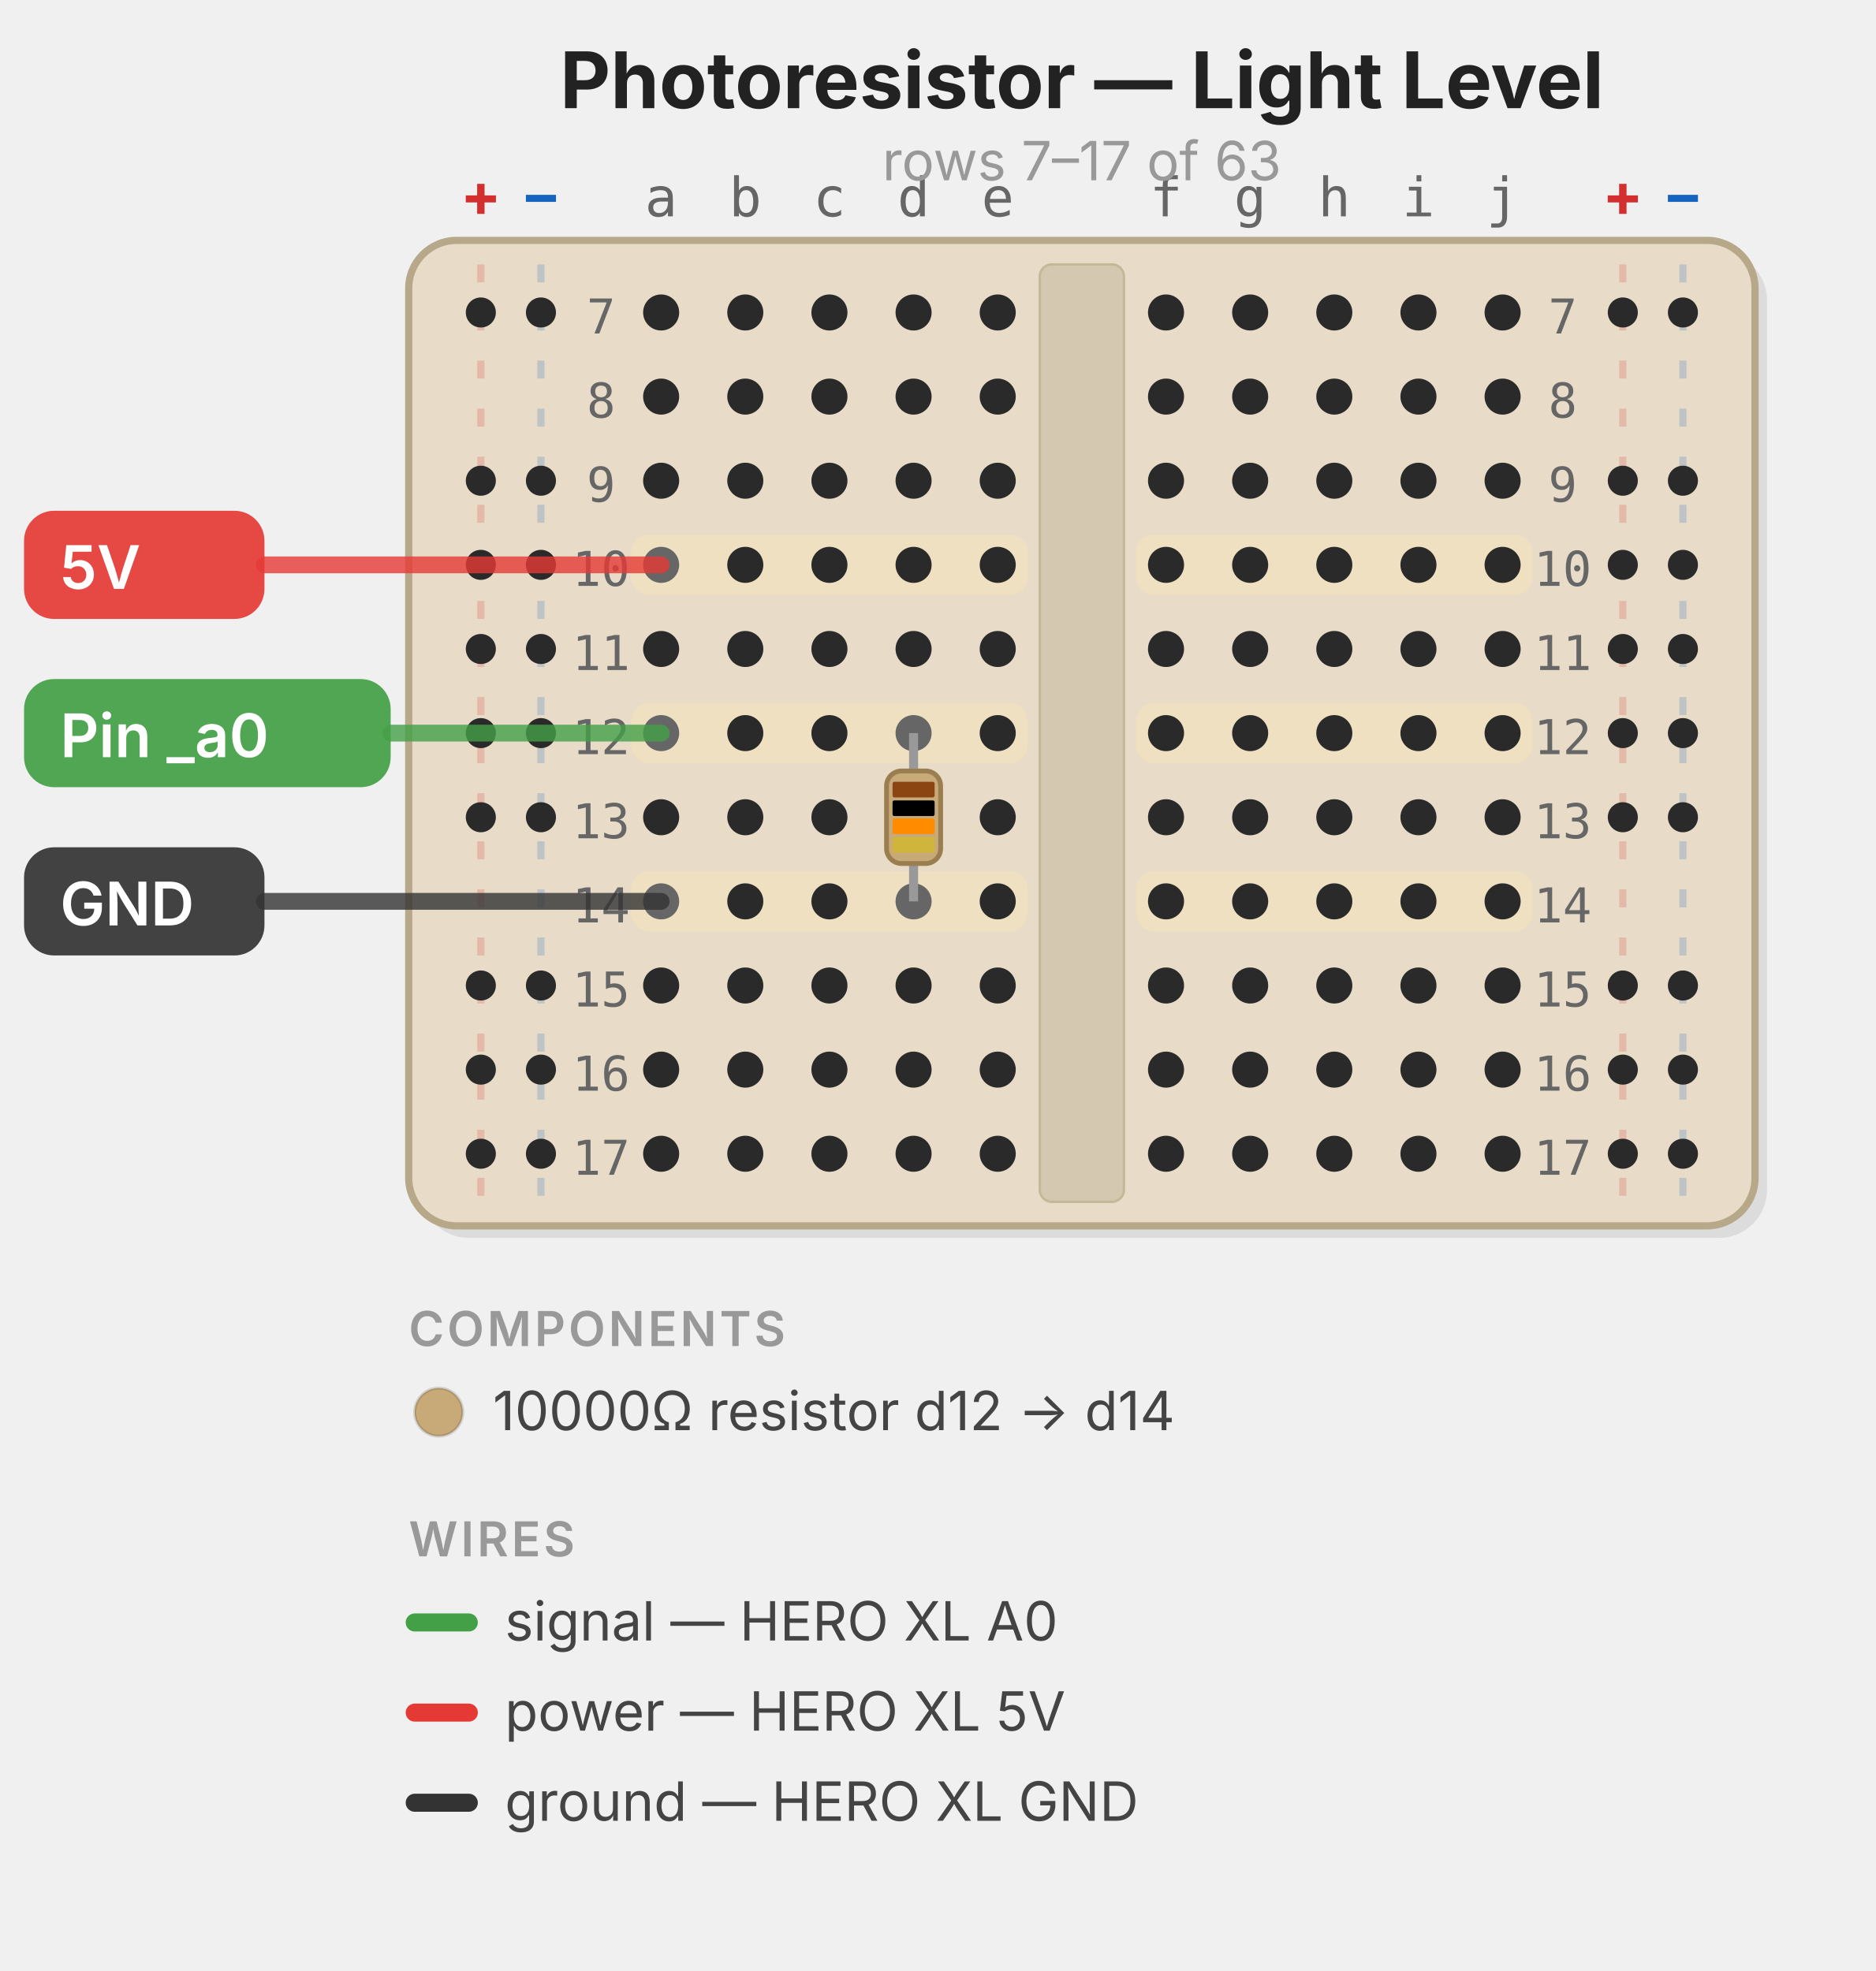
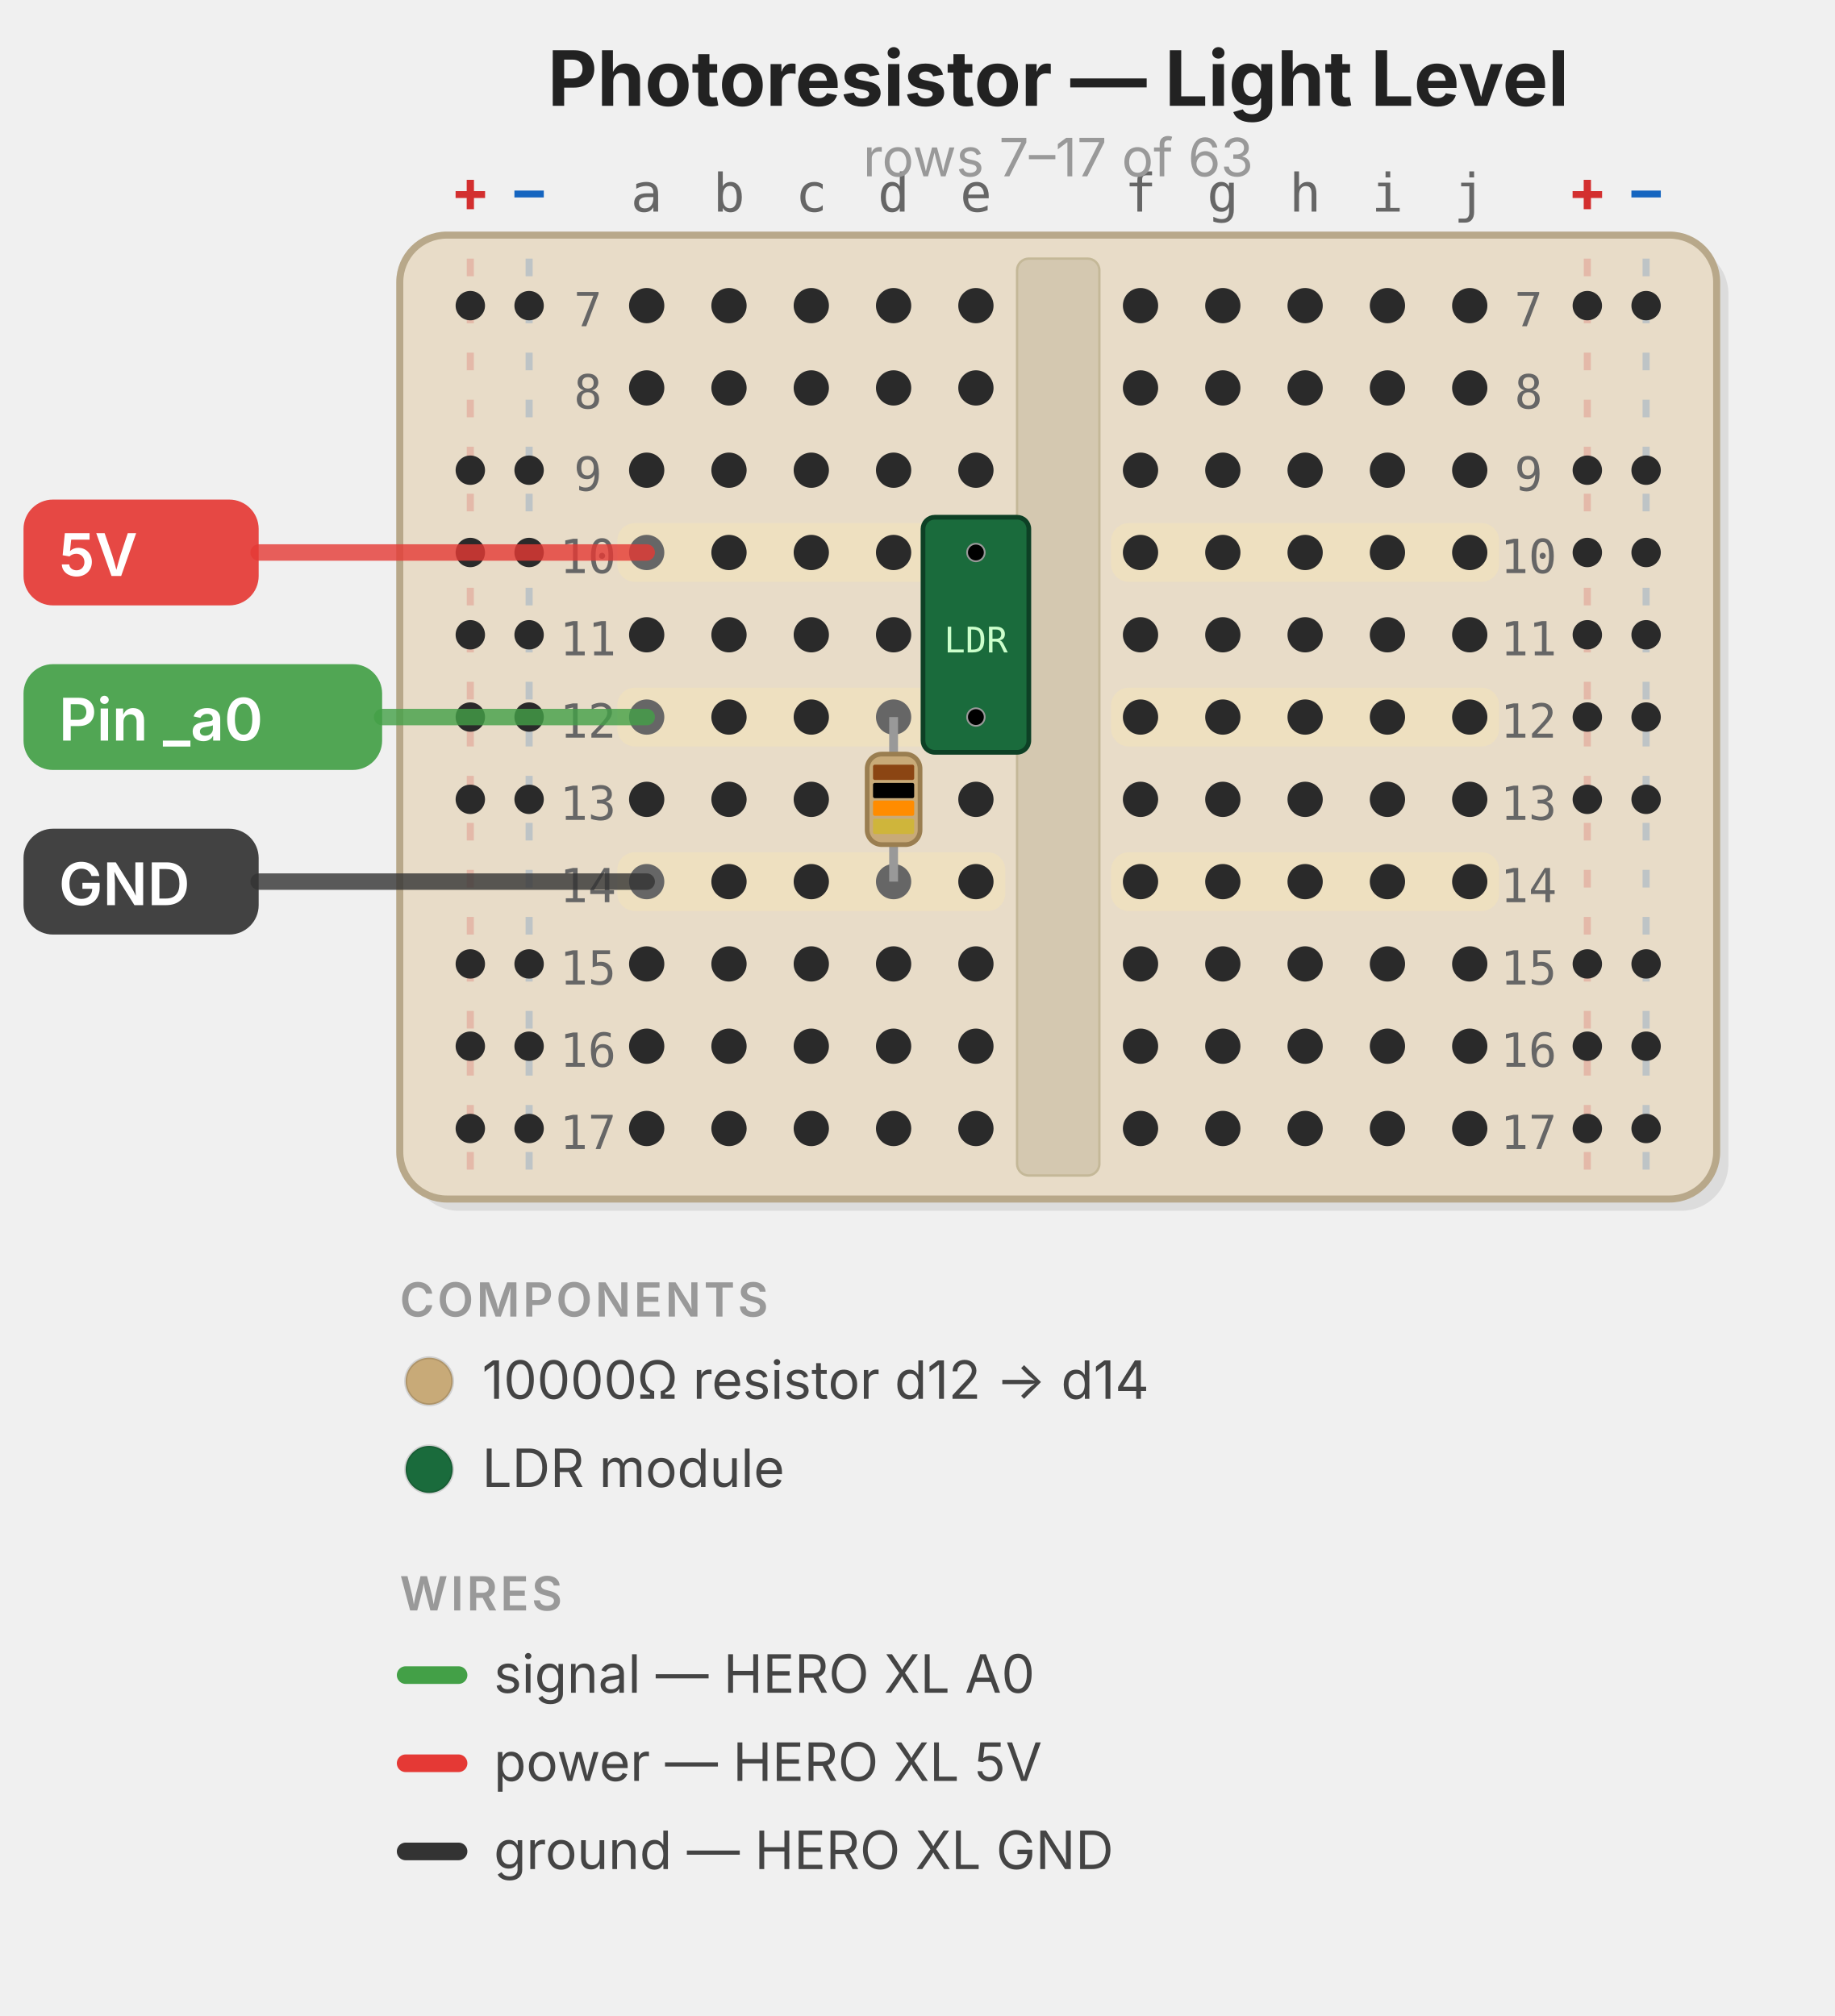
- <svg xmlns="http://www.w3.org/2000/svg" viewBox="0 0 312 328" width="312" height="328" style="background:#fff">
+ <svg xmlns="http://www.w3.org/2000/svg" viewBox="0 0 312 343" width="312" height="343" style="background:#fff">
  <rect x="70.0" y="42.0" width="224.0" height="164.0" rx="8" fill="#00000015" />
  <rect x="68.0" y="40.0" width="224.0" height="164.0" rx="8" fill="#e8dcc8" stroke="#b8a88a" stroke-width="1.2" />
  <rect x="173.0" y="44.0" width="14.0" height="156.0" rx="2" fill="#d4c8b0" stroke="#c4b898" stroke-width="0.4" />
  <line x1="80.0" y1="44.0" x2="80.0" y2="200.0" stroke="#d32f2f" stroke-width="1.2" opacity="0.2" stroke-dasharray="3,5" />
  <line x1="90.0" y1="44.0" x2="90.0" y2="200.0" stroke="#1565c0" stroke-width="1.2" opacity="0.2" stroke-dasharray="3,5" />
  <line x1="270.0" y1="44.0" x2="270.0" y2="200.0" stroke="#d32f2f" stroke-width="1.2" opacity="0.2" stroke-dasharray="3,5" />
  <line x1="280.0" y1="44.0" x2="280.0" y2="200.0" stroke="#1565c0" stroke-width="1.2" opacity="0.2" stroke-dasharray="3,5" />
  <rect x="105.0" y="89.0" width="66.0" height="10.0" rx="3" fill="#ffeaa7" opacity="0.25" />
  <rect x="189.0" y="89.0" width="66.0" height="10.0" rx="3" fill="#ffeaa7" opacity="0.25" />
  <rect x="105.0" y="117.0" width="66.0" height="10.0" rx="3" fill="#ffeaa7" opacity="0.25" />
  <rect x="189.0" y="117.0" width="66.0" height="10.0" rx="3" fill="#ffeaa7" opacity="0.25" />
  <rect x="105.0" y="145.0" width="66.0" height="10.0" rx="3" fill="#ffeaa7" opacity="0.25" />
  <rect x="189.0" y="145.0" width="66.0" height="10.0" rx="3" fill="#ffeaa7" opacity="0.25" />
  <circle cx="110.0" cy="52.0" r="3.0" fill="#2a2a2a" />
  <circle cx="110.0" cy="66.0" r="3.0" fill="#2a2a2a" />
  <circle cx="110.0" cy="80.0" r="3.0" fill="#2a2a2a" />
  <circle cx="110.0" cy="94.0" r="3.0" fill="#666" />
  <circle cx="110.0" cy="108.0" r="3.0" fill="#2a2a2a" />
  <circle cx="110.0" cy="122.0" r="3.0" fill="#666" />
  <circle cx="110.0" cy="136.0" r="3.0" fill="#2a2a2a" />
  <circle cx="110.0" cy="150.0" r="3.0" fill="#666" />
  <circle cx="110.0" cy="164.0" r="3.0" fill="#2a2a2a" />
  <circle cx="110.0" cy="178.0" r="3.0" fill="#2a2a2a" />
  <circle cx="110.0" cy="192.0" r="3.0" fill="#2a2a2a" />
  <circle cx="124.0" cy="52.0" r="3.0" fill="#2a2a2a" />
  <circle cx="124.0" cy="66.0" r="3.0" fill="#2a2a2a" />
  <circle cx="124.0" cy="80.0" r="3.0" fill="#2a2a2a" />
  <circle cx="124.0" cy="94.0" r="3.0" fill="#2a2a2a" />
  <circle cx="124.0" cy="108.0" r="3.0" fill="#2a2a2a" />
  <circle cx="124.0" cy="122.0" r="3.0" fill="#2a2a2a" />
  <circle cx="124.0" cy="136.0" r="3.0" fill="#2a2a2a" />
  <circle cx="124.0" cy="150.0" r="3.0" fill="#2a2a2a" />
  <circle cx="124.0" cy="164.0" r="3.0" fill="#2a2a2a" />
  <circle cx="124.0" cy="178.0" r="3.0" fill="#2a2a2a" />
  <circle cx="124.0" cy="192.0" r="3.0" fill="#2a2a2a" />
  <circle cx="138.0" cy="52.0" r="3.0" fill="#2a2a2a" />
  <circle cx="138.0" cy="66.0" r="3.0" fill="#2a2a2a" />
  <circle cx="138.0" cy="80.0" r="3.0" fill="#2a2a2a" />
  <circle cx="138.0" cy="94.0" r="3.0" fill="#2a2a2a" />
  <circle cx="138.0" cy="108.0" r="3.0" fill="#2a2a2a" />
  <circle cx="138.0" cy="122.0" r="3.0" fill="#2a2a2a" />
  <circle cx="138.0" cy="136.0" r="3.0" fill="#2a2a2a" />
  <circle cx="138.0" cy="150.0" r="3.0" fill="#2a2a2a" />
  <circle cx="138.0" cy="164.0" r="3.0" fill="#2a2a2a" />
  <circle cx="138.0" cy="178.0" r="3.0" fill="#2a2a2a" />
  <circle cx="138.0" cy="192.0" r="3.0" fill="#2a2a2a" />
  <circle cx="152.0" cy="52.0" r="3.0" fill="#2a2a2a" />
  <circle cx="152.0" cy="66.0" r="3.0" fill="#2a2a2a" />
  <circle cx="152.0" cy="80.0" r="3.0" fill="#2a2a2a" />
  <circle cx="152.0" cy="94.0" r="3.0" fill="#2a2a2a" />
  <circle cx="152.0" cy="108.0" r="3.0" fill="#2a2a2a" />
  <circle cx="152.0" cy="122.0" r="3.0" fill="#666" />
  <circle cx="152.0" cy="136.0" r="3.0" fill="#2a2a2a" />
  <circle cx="152.0" cy="150.0" r="3.0" fill="#666" />
  <circle cx="152.0" cy="164.0" r="3.0" fill="#2a2a2a" />
  <circle cx="152.0" cy="178.0" r="3.0" fill="#2a2a2a" />
  <circle cx="152.0" cy="192.0" r="3.0" fill="#2a2a2a" />
  <circle cx="166.0" cy="52.0" r="3.0" fill="#2a2a2a" />
  <circle cx="166.0" cy="66.0" r="3.0" fill="#2a2a2a" />
  <circle cx="166.0" cy="80.0" r="3.0" fill="#2a2a2a" />
-   <circle cx="166.0" cy="94.0" r="3.0" fill="#2a2a2a" />
+   <circle cx="166.0" cy="94.0" r="3.0" fill="#666" />
  <circle cx="166.0" cy="108.0" r="3.0" fill="#2a2a2a" />
-   <circle cx="166.0" cy="122.0" r="3.0" fill="#2a2a2a" />
+   <circle cx="166.0" cy="122.0" r="3.0" fill="#666" />
  <circle cx="166.0" cy="136.0" r="3.0" fill="#2a2a2a" />
  <circle cx="166.0" cy="150.0" r="3.0" fill="#2a2a2a" />
  <circle cx="166.0" cy="164.0" r="3.0" fill="#2a2a2a" />
  <circle cx="166.0" cy="178.0" r="3.0" fill="#2a2a2a" />
  <circle cx="166.0" cy="192.0" r="3.0" fill="#2a2a2a" />
  <circle cx="194.0" cy="52.0" r="3.0" fill="#2a2a2a" />
  <circle cx="194.0" cy="66.0" r="3.0" fill="#2a2a2a" />
  <circle cx="194.0" cy="80.0" r="3.0" fill="#2a2a2a" />
  <circle cx="194.0" cy="94.0" r="3.0" fill="#2a2a2a" />
  <circle cx="194.0" cy="108.0" r="3.0" fill="#2a2a2a" />
  <circle cx="194.0" cy="122.0" r="3.0" fill="#2a2a2a" />
  <circle cx="194.0" cy="136.0" r="3.0" fill="#2a2a2a" />
  <circle cx="194.0" cy="150.0" r="3.0" fill="#2a2a2a" />
  <circle cx="194.0" cy="164.0" r="3.0" fill="#2a2a2a" />
  <circle cx="194.0" cy="178.0" r="3.0" fill="#2a2a2a" />
  <circle cx="194.0" cy="192.0" r="3.0" fill="#2a2a2a" />
  <circle cx="208.0" cy="52.0" r="3.0" fill="#2a2a2a" />
  <circle cx="208.0" cy="66.0" r="3.0" fill="#2a2a2a" />
  <circle cx="208.0" cy="80.0" r="3.0" fill="#2a2a2a" />
  <circle cx="208.0" cy="94.0" r="3.0" fill="#2a2a2a" />
  <circle cx="208.0" cy="108.0" r="3.0" fill="#2a2a2a" />
  <circle cx="208.0" cy="122.0" r="3.0" fill="#2a2a2a" />
  <circle cx="208.0" cy="136.0" r="3.0" fill="#2a2a2a" />
  <circle cx="208.0" cy="150.0" r="3.0" fill="#2a2a2a" />
  <circle cx="208.0" cy="164.0" r="3.0" fill="#2a2a2a" />
  <circle cx="208.0" cy="178.0" r="3.0" fill="#2a2a2a" />
  <circle cx="208.0" cy="192.0" r="3.0" fill="#2a2a2a" />
  <circle cx="222.0" cy="52.0" r="3.0" fill="#2a2a2a" />
  <circle cx="222.0" cy="66.0" r="3.0" fill="#2a2a2a" />
  <circle cx="222.0" cy="80.0" r="3.0" fill="#2a2a2a" />
  <circle cx="222.0" cy="94.0" r="3.0" fill="#2a2a2a" />
  <circle cx="222.0" cy="108.0" r="3.0" fill="#2a2a2a" />
  <circle cx="222.0" cy="122.0" r="3.0" fill="#2a2a2a" />
  <circle cx="222.0" cy="136.0" r="3.0" fill="#2a2a2a" />
  <circle cx="222.0" cy="150.0" r="3.0" fill="#2a2a2a" />
  <circle cx="222.0" cy="164.0" r="3.0" fill="#2a2a2a" />
  <circle cx="222.0" cy="178.0" r="3.0" fill="#2a2a2a" />
  <circle cx="222.0" cy="192.0" r="3.0" fill="#2a2a2a" />
  <circle cx="236.0" cy="52.0" r="3.0" fill="#2a2a2a" />
  <circle cx="236.0" cy="66.0" r="3.0" fill="#2a2a2a" />
  <circle cx="236.0" cy="80.0" r="3.0" fill="#2a2a2a" />
  <circle cx="236.0" cy="94.0" r="3.0" fill="#2a2a2a" />
  <circle cx="236.0" cy="108.0" r="3.0" fill="#2a2a2a" />
  <circle cx="236.0" cy="122.0" r="3.0" fill="#2a2a2a" />
  <circle cx="236.0" cy="136.0" r="3.0" fill="#2a2a2a" />
  <circle cx="236.0" cy="150.0" r="3.0" fill="#2a2a2a" />
  <circle cx="236.0" cy="164.0" r="3.0" fill="#2a2a2a" />
  <circle cx="236.0" cy="178.0" r="3.0" fill="#2a2a2a" />
  <circle cx="236.0" cy="192.0" r="3.0" fill="#2a2a2a" />
  <circle cx="250.0" cy="52.0" r="3.0" fill="#2a2a2a" />
  <circle cx="250.0" cy="66.0" r="3.0" fill="#2a2a2a" />
  <circle cx="250.0" cy="80.0" r="3.0" fill="#2a2a2a" />
  <circle cx="250.0" cy="94.0" r="3.0" fill="#2a2a2a" />
  <circle cx="250.0" cy="108.0" r="3.0" fill="#2a2a2a" />
  <circle cx="250.0" cy="122.0" r="3.0" fill="#2a2a2a" />
  <circle cx="250.0" cy="136.0" r="3.0" fill="#2a2a2a" />
  <circle cx="250.0" cy="150.0" r="3.0" fill="#2a2a2a" />
  <circle cx="250.0" cy="164.0" r="3.0" fill="#2a2a2a" />
  <circle cx="250.0" cy="178.0" r="3.0" fill="#2a2a2a" />
  <circle cx="250.0" cy="192.0" r="3.0" fill="#2a2a2a" />
  <circle cx="80.0" cy="52.0" r="2.5" fill="#2a2a2a" />
  <circle cx="80.0" cy="80.0" r="2.5" fill="#2a2a2a" />
  <circle cx="80.0" cy="94.0" r="2.5" fill="#2a2a2a" />
  <circle cx="80.0" cy="108.0" r="2.5" fill="#2a2a2a" />
  <circle cx="80.0" cy="122.0" r="2.5" fill="#2a2a2a" />
  <circle cx="80.0" cy="136.0" r="2.5" fill="#2a2a2a" />
  <circle cx="80.0" cy="164.0" r="2.5" fill="#2a2a2a" />
  <circle cx="80.0" cy="178.0" r="2.5" fill="#2a2a2a" />
  <circle cx="80.0" cy="192.0" r="2.5" fill="#2a2a2a" />
  <circle cx="90.0" cy="52.0" r="2.5" fill="#2a2a2a" />
  <circle cx="90.0" cy="80.0" r="2.5" fill="#2a2a2a" />
  <circle cx="90.0" cy="94.0" r="2.5" fill="#2a2a2a" />
  <circle cx="90.0" cy="108.0" r="2.5" fill="#2a2a2a" />
  <circle cx="90.0" cy="122.0" r="2.5" fill="#2a2a2a" />
  <circle cx="90.0" cy="136.0" r="2.5" fill="#2a2a2a" />
  <circle cx="90.0" cy="164.0" r="2.5" fill="#2a2a2a" />
  <circle cx="90.0" cy="178.0" r="2.5" fill="#2a2a2a" />
  <circle cx="90.0" cy="192.0" r="2.5" fill="#2a2a2a" />
  <circle cx="270.0" cy="52.0" r="2.5" fill="#2a2a2a" />
  <circle cx="270.0" cy="80.0" r="2.5" fill="#2a2a2a" />
  <circle cx="270.0" cy="94.0" r="2.5" fill="#2a2a2a" />
  <circle cx="270.0" cy="108.0" r="2.5" fill="#2a2a2a" />
  <circle cx="270.0" cy="122.0" r="2.5" fill="#2a2a2a" />
  <circle cx="270.0" cy="136.0" r="2.5" fill="#2a2a2a" />
  <circle cx="270.0" cy="164.0" r="2.5" fill="#2a2a2a" />
  <circle cx="270.0" cy="178.0" r="2.5" fill="#2a2a2a" />
  <circle cx="270.0" cy="192.0" r="2.5" fill="#2a2a2a" />
  <circle cx="280.0" cy="52.0" r="2.5" fill="#2a2a2a" />
  <circle cx="280.0" cy="80.0" r="2.5" fill="#2a2a2a" />
  <circle cx="280.0" cy="94.0" r="2.5" fill="#2a2a2a" />
  <circle cx="280.0" cy="108.0" r="2.5" fill="#2a2a2a" />
  <circle cx="280.0" cy="122.0" r="2.5" fill="#2a2a2a" />
  <circle cx="280.0" cy="136.0" r="2.5" fill="#2a2a2a" />
  <circle cx="280.0" cy="164.0" r="2.5" fill="#2a2a2a" />
  <circle cx="280.0" cy="178.0" r="2.5" fill="#2a2a2a" />
  <circle cx="280.0" cy="192.0" r="2.5" fill="#2a2a2a" />
  <text x="110.0" y="36.0" font-size="9" fill="#666" text-anchor="middle" font-family="'SF Mono', 'Cascadia Code', 'Fira Code', monospace">a</text>
  <text x="124.0" y="36.0" font-size="9" fill="#666" text-anchor="middle" font-family="'SF Mono', 'Cascadia Code', 'Fira Code', monospace">b</text>
  <text x="138.0" y="36.0" font-size="9" fill="#666" text-anchor="middle" font-family="'SF Mono', 'Cascadia Code', 'Fira Code', monospace">c</text>
  <text x="152.0" y="36.0" font-size="9" fill="#666" text-anchor="middle" font-family="'SF Mono', 'Cascadia Code', 'Fira Code', monospace">d</text>
  <text x="166.0" y="36.0" font-size="9" fill="#666" text-anchor="middle" font-family="'SF Mono', 'Cascadia Code', 'Fira Code', monospace">e</text>
  <text x="194.0" y="36.0" font-size="9" fill="#666" text-anchor="middle" font-family="'SF Mono', 'Cascadia Code', 'Fira Code', monospace">f</text>
  <text x="208.0" y="36.0" font-size="9" fill="#666" text-anchor="middle" font-family="'SF Mono', 'Cascadia Code', 'Fira Code', monospace">g</text>
  <text x="222.0" y="36.0" font-size="9" fill="#666" text-anchor="middle" font-family="'SF Mono', 'Cascadia Code', 'Fira Code', monospace">h</text>
  <text x="236.0" y="36.0" font-size="9" fill="#666" text-anchor="middle" font-family="'SF Mono', 'Cascadia Code', 'Fira Code', monospace">i</text>
  <text x="250.0" y="36.0" font-size="9" fill="#666" text-anchor="middle" font-family="'SF Mono', 'Cascadia Code', 'Fira Code', monospace">j</text>
  <text x="80.0" y="36.0" font-size="10" fill="#d32f2f" font-weight="bold" text-anchor="middle" font-family="system-ui, -apple-system, 'Segoe UI', sans-serif">+</text>
  <text x="90.0" y="36.0" font-size="10" fill="#1565c0" font-weight="bold" text-anchor="middle" font-family="system-ui, -apple-system, 'Segoe UI', sans-serif">–</text>
  <text x="270.0" y="36.0" font-size="10" fill="#d32f2f" font-weight="bold" text-anchor="middle" font-family="system-ui, -apple-system, 'Segoe UI', sans-serif">+</text>
  <text x="280.0" y="36.0" font-size="10" fill="#1565c0" font-weight="bold" text-anchor="middle" font-family="system-ui, -apple-system, 'Segoe UI', sans-serif">–</text>
  <text x="100.0" y="55.5" font-size="8" fill="#666" text-anchor="middle" font-family="'SF Mono', 'Cascadia Code', 'Fira Code', monospace">7</text>
  <text x="260.0" y="55.5" font-size="8" fill="#666" text-anchor="middle" font-family="'SF Mono', 'Cascadia Code', 'Fira Code', monospace">7</text>
  <text x="100.0" y="69.5" font-size="8" fill="#666" text-anchor="middle" font-family="'SF Mono', 'Cascadia Code', 'Fira Code', monospace">8</text>
  <text x="260.0" y="69.5" font-size="8" fill="#666" text-anchor="middle" font-family="'SF Mono', 'Cascadia Code', 'Fira Code', monospace">8</text>
  <text x="100.0" y="83.5" font-size="8" fill="#666" text-anchor="middle" font-family="'SF Mono', 'Cascadia Code', 'Fira Code', monospace">9</text>
  <text x="260.0" y="83.5" font-size="8" fill="#666" text-anchor="middle" font-family="'SF Mono', 'Cascadia Code', 'Fira Code', monospace">9</text>
  <text x="100.0" y="97.5" font-size="8" fill="#666" text-anchor="middle" font-family="'SF Mono', 'Cascadia Code', 'Fira Code', monospace">10</text>
  <text x="260.0" y="97.5" font-size="8" fill="#666" text-anchor="middle" font-family="'SF Mono', 'Cascadia Code', 'Fira Code', monospace">10</text>
  <text x="100.0" y="111.5" font-size="8" fill="#666" text-anchor="middle" font-family="'SF Mono', 'Cascadia Code', 'Fira Code', monospace">11</text>
  <text x="260.0" y="111.5" font-size="8" fill="#666" text-anchor="middle" font-family="'SF Mono', 'Cascadia Code', 'Fira Code', monospace">11</text>
  <text x="100.0" y="125.5" font-size="8" fill="#666" text-anchor="middle" font-family="'SF Mono', 'Cascadia Code', 'Fira Code', monospace">12</text>
  <text x="260.0" y="125.5" font-size="8" fill="#666" text-anchor="middle" font-family="'SF Mono', 'Cascadia Code', 'Fira Code', monospace">12</text>
  <text x="100.0" y="139.5" font-size="8" fill="#666" text-anchor="middle" font-family="'SF Mono', 'Cascadia Code', 'Fira Code', monospace">13</text>
  <text x="260.0" y="139.5" font-size="8" fill="#666" text-anchor="middle" font-family="'SF Mono', 'Cascadia Code', 'Fira Code', monospace">13</text>
  <text x="100.0" y="153.5" font-size="8" fill="#666" text-anchor="middle" font-family="'SF Mono', 'Cascadia Code', 'Fira Code', monospace">14</text>
  <text x="260.0" y="153.5" font-size="8" fill="#666" text-anchor="middle" font-family="'SF Mono', 'Cascadia Code', 'Fira Code', monospace">14</text>
  <text x="100.0" y="167.5" font-size="8" fill="#666" text-anchor="middle" font-family="'SF Mono', 'Cascadia Code', 'Fira Code', monospace">15</text>
  <text x="260.0" y="167.5" font-size="8" fill="#666" text-anchor="middle" font-family="'SF Mono', 'Cascadia Code', 'Fira Code', monospace">15</text>
  <text x="100.0" y="181.5" font-size="8" fill="#666" text-anchor="middle" font-family="'SF Mono', 'Cascadia Code', 'Fira Code', monospace">16</text>
  <text x="260.0" y="181.5" font-size="8" fill="#666" text-anchor="middle" font-family="'SF Mono', 'Cascadia Code', 'Fira Code', monospace">16</text>
  <text x="100.0" y="195.5" font-size="8" fill="#666" text-anchor="middle" font-family="'SF Mono', 'Cascadia Code', 'Fira Code', monospace">17</text>
  <text x="260.0" y="195.5" font-size="8" fill="#666" text-anchor="middle" font-family="'SF Mono', 'Cascadia Code', 'Fira Code', monospace">17</text>
  <line x1="152.0" y1="122.0" x2="152.0" y2="128.3" stroke="#999" stroke-width="1.5" />
  <line x1="152.0" y1="143.7" x2="152.0" y2="150.0" stroke="#999" stroke-width="1.5" />
  <rect x="-7.7" y="-4.5" width="15.4" height="9.0" rx="2.5" fill="#c8aa78" stroke="#9a7e50" stroke-width="0.8" transform="translate(152.0,136.0) rotate(90.0)" />
  <rect x="-5.9" y="-3.5" width="2.6" height="7.0" rx="0.3" fill="#8B4513" transform="translate(152.0,136.0) rotate(90.0)" />
  <rect x="-2.8" y="-3.5" width="2.6" height="7.0" rx="0.3" fill="#000" transform="translate(152.0,136.0) rotate(90.0)" />
  <rect x="0.2" y="-3.5" width="2.6" height="7.0" rx="0.3" fill="#FF8C00" transform="translate(152.0,136.0) rotate(90.0)" />
  <rect x="3.3" y="-3.5" width="2.6" height="7.0" rx="0.3" fill="#CFB53B" transform="translate(152.0,136.0) rotate(90.0)" />
+   <rect x="157.0" y="88.0" width="18.0" height="40.0" rx="2" fill="#1a6b3c" stroke="#0d4025" stroke-width="0.8" />
+   <text x="166.0" y="111.0" font-size="6" fill="#cfc" text-anchor="middle" font-family="'SF Mono', 'Cascadia Code', 'Fira Code', monospace">LDR</text>
+   <circle cx="166.0" cy="94.0" r="1.5" fill="#silver" stroke="#999" stroke-width="0.3" />
+   <circle cx="166.0" cy="122.0" r="1.5" fill="#silver" stroke="#999" stroke-width="0.3" />
  <line x1="65.0" y1="122.0" x2="110.0" y2="122.0" stroke="#43a047" stroke-width="2.8" stroke-linecap="round" opacity="0.8" />
  <rect x="4.0" y="113.0" width="61.0" height="18.0" rx="5" fill="#43a047" opacity="0.92" />
  <text x="10.0" y="126.0" font-size="10" fill="white" font-weight="600" font-family="system-ui, -apple-system, 'Segoe UI', sans-serif">Pin _a0</text>
  <line x1="44.0" y1="94.0" x2="110.0" y2="94.0" stroke="#e53935" stroke-width="2.8" stroke-linecap="round" opacity="0.8" />
  <rect x="4.0" y="85.0" width="40.0" height="18.0" rx="5" fill="#e53935" opacity="0.92" />
  <text x="10.0" y="98.0" font-size="10" fill="white" font-weight="600" font-family="system-ui, -apple-system, 'Segoe UI', sans-serif">5V</text>
  <line x1="44.0" y1="150.0" x2="110.0" y2="150.0" stroke="#333333" stroke-width="2.8" stroke-linecap="round" opacity="0.8" />
  <rect x="4.0" y="141.0" width="40.0" height="18.0" rx="5" fill="#333333" opacity="0.92" />
  <text x="10.0" y="154.0" font-size="10" fill="white" font-weight="600" font-family="system-ui, -apple-system, 'Segoe UI', sans-serif">GND</text>
  <text x="68.0" y="224.0" font-size="8" fill="#999" font-weight="600" letter-spacing="0.5" font-family="system-ui, -apple-system, 'Segoe UI', sans-serif">COMPONENTS</text>
  <circle cx="73.0" cy="235.0" r="4.0" fill="#c8aa78" stroke="#0002" stroke-width="0.5" />
  <text x="82.0" y="238.0" font-size="9" fill="#444" font-family="system-ui, -apple-system, 'Segoe UI', sans-serif">10000Ω resistor  d12 → d14</text>
-   <text x="68.0" y="259.0" font-size="8" fill="#999" font-weight="600" letter-spacing="0.5" font-family="system-ui, -apple-system, 'Segoe UI', sans-serif">WIRES</text>
-   <line x1="69.0" y1="270.0" x2="78.0" y2="270.0" stroke="#43a047" stroke-width="3" stroke-linecap="round" />
-   <text x="84.0" y="273.0" font-size="9" fill="#444" font-family="system-ui, -apple-system, 'Segoe UI', sans-serif">signal — HERO XL A0</text>
-   <line x1="69.0" y1="285.0" x2="78.0" y2="285.0" stroke="#e53935" stroke-width="3" stroke-linecap="round" />
-   <text x="84.0" y="288.0" font-size="9" fill="#444" font-family="system-ui, -apple-system, 'Segoe UI', sans-serif">power — HERO XL 5V</text>
-   <line x1="69.0" y1="300.0" x2="78.0" y2="300.0" stroke="#333333" stroke-width="3" stroke-linecap="round" />
-   <text x="84.0" y="303.0" font-size="9" fill="#444" font-family="system-ui, -apple-system, 'Segoe UI', sans-serif">ground — HERO XL GND</text>
+   <circle cx="73.0" cy="250.0" r="4.0" fill="#1a6b3c" stroke="#0002" stroke-width="0.5" />
+   <text x="82.0" y="253.0" font-size="9" fill="#444" font-family="system-ui, -apple-system, 'Segoe UI', sans-serif">LDR module</text>
+   <text x="68.0" y="274.0" font-size="8" fill="#999" font-weight="600" letter-spacing="0.5" font-family="system-ui, -apple-system, 'Segoe UI', sans-serif">WIRES</text>
+   <line x1="69.0" y1="285.0" x2="78.0" y2="285.0" stroke="#43a047" stroke-width="3" stroke-linecap="round" />
+   <text x="84.0" y="288.0" font-size="9" fill="#444" font-family="system-ui, -apple-system, 'Segoe UI', sans-serif">signal — HERO XL A0</text>
+   <line x1="69.0" y1="300.0" x2="78.0" y2="300.0" stroke="#e53935" stroke-width="3" stroke-linecap="round" />
+   <text x="84.0" y="303.0" font-size="9" fill="#444" font-family="system-ui, -apple-system, 'Segoe UI', sans-serif">power — HERO XL 5V</text>
+   <line x1="69.0" y1="315.0" x2="78.0" y2="315.0" stroke="#333333" stroke-width="3" stroke-linecap="round" />
+   <text x="84.0" y="318.0" font-size="9" fill="#444" font-family="system-ui, -apple-system, 'Segoe UI', sans-serif">ground — HERO XL GND</text>
  <text x="180.0" y="18.0" font-size="13" fill="#222" font-weight="700" text-anchor="middle" font-family="system-ui, -apple-system, 'Segoe UI', sans-serif">Photoresistor — Light Level</text>
  <text x="180.0" y="30.0" font-size="9" fill="#999" text-anchor="middle" font-family="system-ui, -apple-system, 'Segoe UI', sans-serif">rows 7–17 of 63</text>
</svg>
